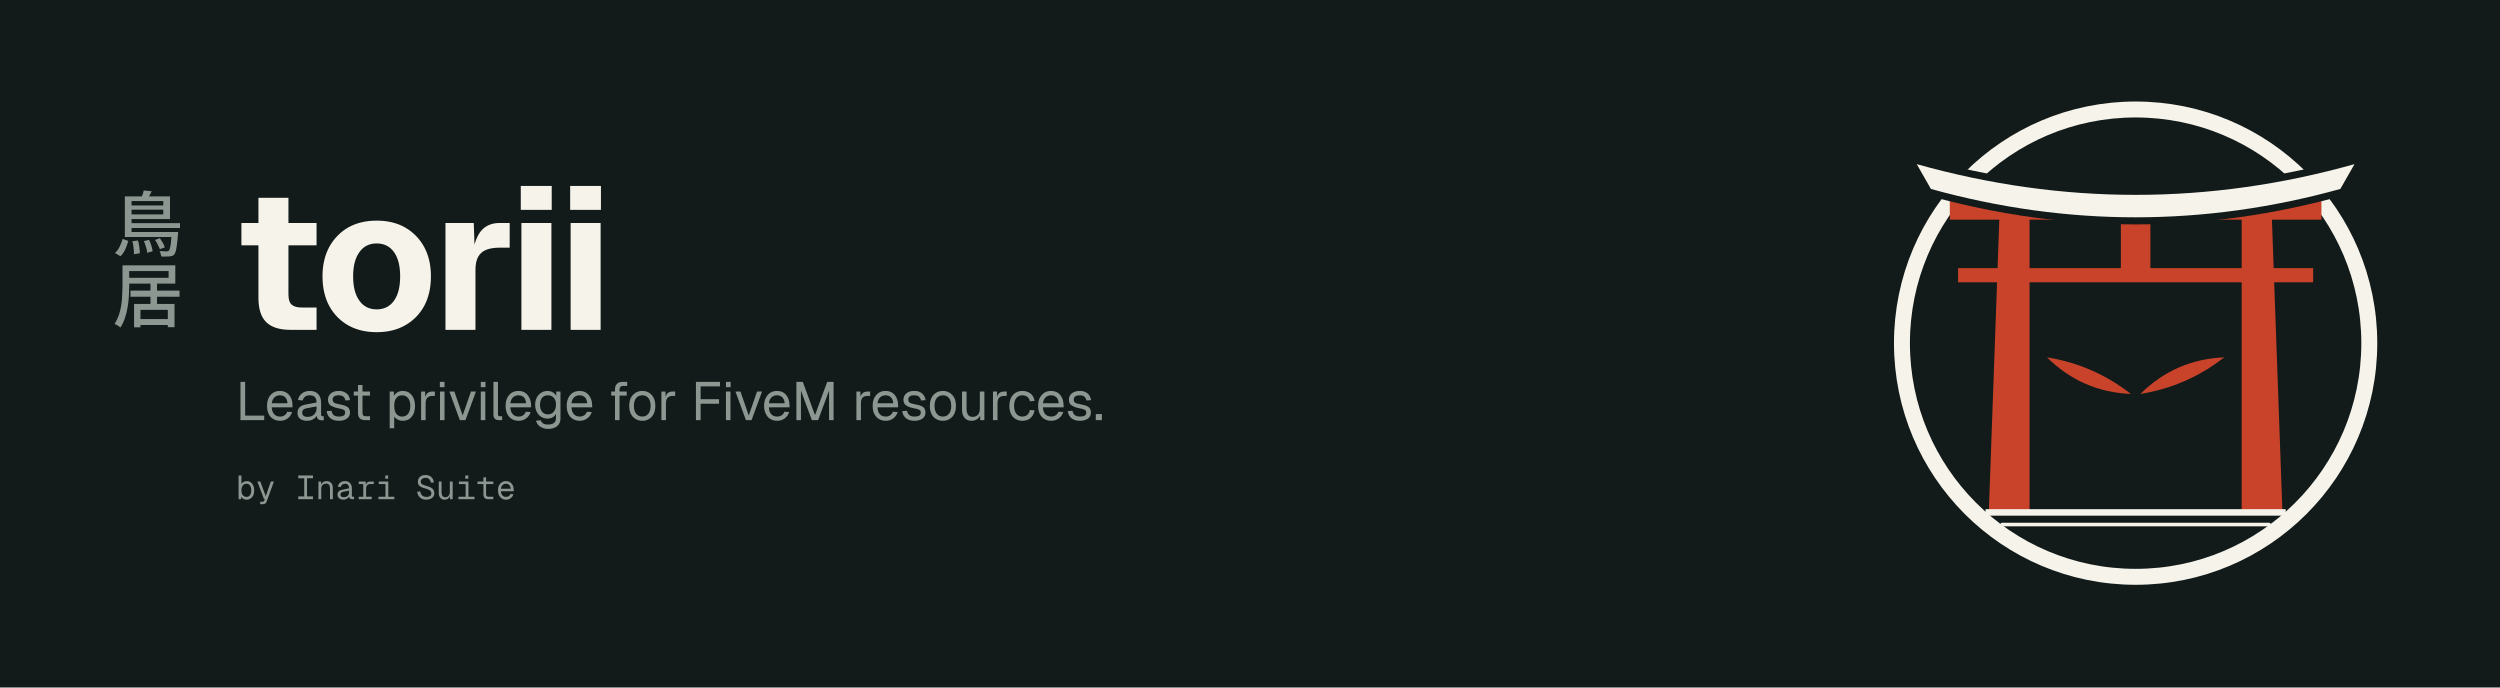
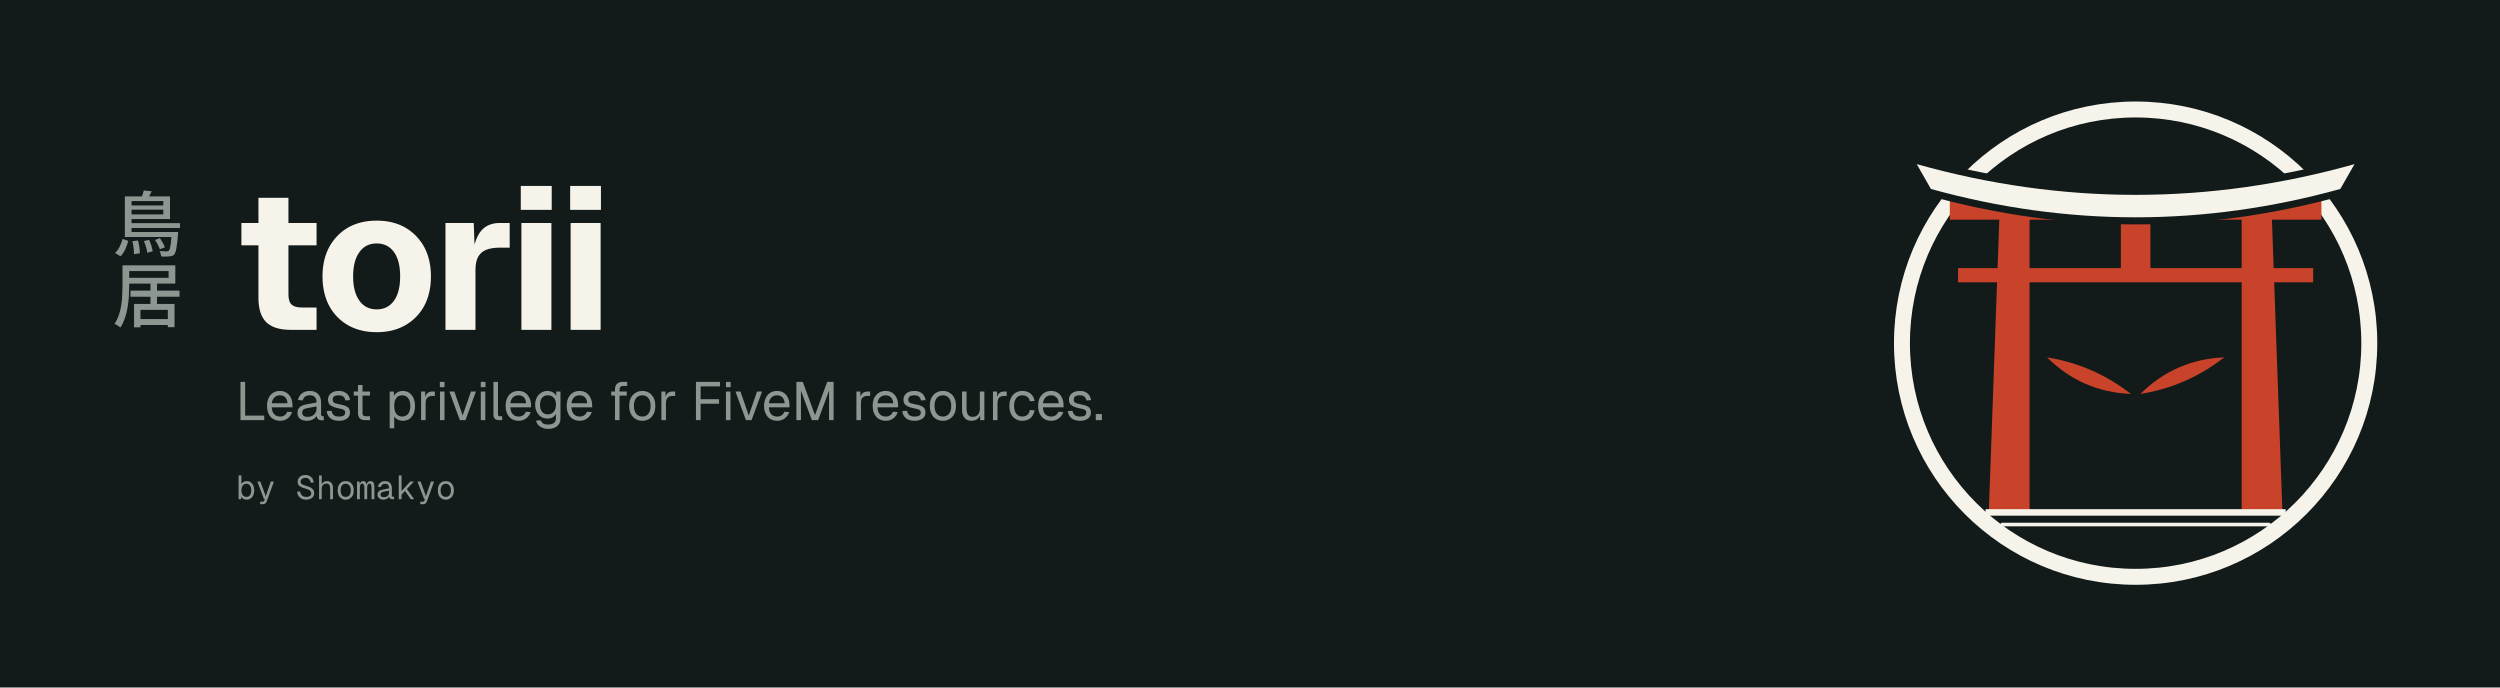
- <svg xmlns="http://www.w3.org/2000/svg" viewBox="0 0 1600 440" width="1600" height="440" role="img" aria-label="torii, by Inari Suite">
+ <svg xmlns="http://www.w3.org/2000/svg" viewBox="0 0 1600 440" width="1600" height="440" role="img" aria-label="torii, by Shomakyo">
  <rect width="1600" height="440" fill="#121A1A" />
  <g transform="translate(1173.2 26.4) scale(0.37812)">
    <g id="tdark-disque">
      <circle cx="512" cy="511" r="383" fill="#121A1A" />
    </g>
    <g id="anneau">
      <circle cx="512" cy="511" r="395.5" fill="none" stroke="#F5F3EA" stroke-width="27" />
    </g>
    <g id="passage">
      <rect x="332.5" y="408" width="359.0" height="384" fill="#121A1A" />
    </g>
    <g id="torii">
      <g fill="#C8432A">
        <polygon points="281.5,296 332.5,296 332.5,797 263.5,797" />
        <polygon points="691.5,296 742.5,296 760.5,797 691.5,797" />
        <rect x="211.5" y="384" width="601" height="24" />
      </g>
    </g>
    <g id="kasagi">
      <g fill="#C8432A">
        <rect x="487.0" y="296" width="50" height="90" />
        <rect x="197.5" y="262" width="629" height="40" />
      </g>
      <path d="M141.5 208 Q512.0 312 882.5 208 L858.5 250 Q512.0 346 165.5 250 Z" fill="#121A1A" stroke="#121A1A" stroke-width="24" stroke-linejoin="round" />
      <path d="M141.5 208 Q512.0 312 882.5 208 L858.5 250 Q512.0 346 165.5 250 Z" fill="#F5F3EA" />
    </g>
    <g id="yeux">
      <path d="M362.0 535.0 Q421.0 593.5 504.0 597.0 Q441.0 547.7 362.0 535.0 Z" fill="#C8432A" />
      <path d="M662.0 535.0 Q579.0 538.5 520.0 597.0 Q599.0 584.3 662.0 535.0 Z" fill="#C8432A" />
    </g>
    <g id="socle">
      <rect x="258" y="792" width="508" height="11" fill="#F5F3EA" />
      <rect x="283" y="815" width="458" height="6" rx="3" fill="#F5F3EA" />
    </g>
  </g>
  <path d="M79.9 148.5H111.1V151.7H79.9ZM82.1 142.8H115.2V145.9H82.1ZM82.2 131.5H106.5V134.2H82.2ZM109.9 148.5H114.0Q114.0 148.5 114.0 149.1Q113.9 149.7 113.9 150.1Q113.6 154.2 113.2 156.7Q112.9 159.3 112.5 160.7Q112.0 162.2 111.5 162.9Q110.9 163.5 110.1 163.8Q109.4 164.0 108.5 164.1Q107.6 164.2 106.2 164.2Q104.8 164.3 103.2 164.1Q103.1 163.4 102.8 162.4Q102.6 161.4 102.1 160.7Q103.6 160.8 104.8 160.8Q106.0 160.9 106.6 160.9Q107.6 160.9 108.1 160.4Q108.4 160.0 108.8 158.8Q109.1 157.6 109.4 155.2Q109.6 152.8 109.9 149.1ZM92.0 121.9 97.1 122.4Q96.4 123.9 95.6 125.3Q94.7 126.7 94.1 127.7L90.3 127.0Q90.8 125.8 91.3 124.4Q91.8 123.0 92.0 121.9ZM82.5 125.7H108.8V140.2H82.5V137.2H104.5V128.7H82.5ZM79.9 125.7H84.2V149.9H79.9ZM92.1 154.3 95.4 153.5Q96.2 155.2 96.9 157.3Q97.5 159.4 97.7 160.8L94.2 161.8Q94.1 160.3 93.5 158.2Q92.9 156.1 92.1 154.3ZM99.2 153.6 102.3 152.4Q103.2 153.8 104.2 155.4Q105.1 157.1 105.5 158.3L102.3 159.5Q101.9 158.3 101.0 156.6Q100.2 154.9 99.2 153.6ZM84.7 154.4 88.3 153.9Q88.9 155.9 89.2 158.2Q89.5 160.5 89.5 162.1L85.7 162.7Q85.8 161.0 85.5 158.7Q85.3 156.4 84.7 154.4ZM78.5 152.9 82.1 154.2Q81.4 156.8 80.2 159.5Q79.0 162.2 77.1 164.0L73.6 161.9Q75.4 160.3 76.6 157.8Q77.8 155.4 78.5 152.9Z" fill="#8C9792" />
  <path d="M78.4 169.8H82.7V183.0Q82.7 186.0 82.5 189.4Q82.3 192.8 81.7 196.4Q81.2 200.0 80.0 203.4Q78.9 206.8 77.1 209.6Q76.7 209.2 76.0 208.8Q75.3 208.3 74.6 207.9Q73.9 207.5 73.3 207.3Q75.0 204.7 76.1 201.6Q77.1 198.5 77.6 195.3Q78.1 192.0 78.2 188.9Q78.4 185.7 78.4 183.0ZM81.2 169.8H112.2V181.5H81.2V177.8H107.9V173.5H81.2ZM83.5 186.0H114.9V189.9H83.5ZM87.7 204.2H109.4V208.0H87.7ZM96.3 181.2H100.5V196.0H96.3ZM85.8 194.5H111.7V209.4H107.4V198.3H89.9V209.5H85.8Z" fill="#8C9792" />
  <path d="M186.0 211.1Q175.4 211.1 170.4 206.2Q165.4 201.3 165.4 190.6V126.6H184.6V188.3Q184.6 193.2 186.7 195.0Q188.8 196.8 193.0 196.8H202.6V211.1ZM154.5 157.0V142.7H202.6V157.0Z M241.1 212.6Q230.6 212.6 222.8 208.2Q215.1 203.8 210.7 195.8Q206.4 187.7 206.4 176.9Q206.4 166.1 210.7 158.1Q215.1 150.1 222.8 145.6Q230.6 141.2 241.1 141.2Q251.6 141.2 259.3 145.6Q267.1 150.1 271.5 158.1Q275.8 166.1 275.8 176.9Q275.8 187.7 271.5 195.8Q267.1 203.8 259.3 208.2Q251.6 212.6 241.1 212.6ZM241.1 198.0Q248.2 198.0 252.2 192.4Q256.1 186.9 256.1 176.9Q256.1 166.9 252.2 161.4Q248.2 155.8 241.1 155.8Q233.9 155.8 230.0 161.4Q226.0 166.9 226.0 176.9Q226.0 186.9 230.0 192.4Q233.9 198.0 241.1 198.0Z M285.1 211.1V142.7H303.2L303.9 162.6L302.5 162.2Q304.1 151.9 308.3 147.3Q312.5 142.7 319.9 142.7H326.2V158.5H319.9Q314.6 158.5 311.1 159.9Q307.7 161.3 306.0 164.4Q304.3 167.5 304.3 172.7V211.1Z M333.7 211.1V142.7H352.9V211.1ZM333.3 134.3V119.0H353.1V134.3Z M365.2 211.1V142.7H384.4V211.1ZM364.9 134.3V119.0H384.6V134.3Z" fill="#F5F3EA" />
  <path d="M153.9 268.9V244.4H156.9V267.5L155.4 266.0H169.1V268.9Z M179.3 269.3Q176.7 269.3 174.8 268.1Q172.9 267.0 171.9 264.8Q170.9 262.7 170.9 259.8Q170.9 256.9 171.9 254.7Q172.9 252.6 174.8 251.4Q176.6 250.2 179.1 250.2Q181.5 250.2 183.3 251.3Q185.2 252.5 186.2 254.6Q187.2 256.7 187.2 259.8V260.7H173.9Q174.1 263.6 175.5 265.1Q176.9 266.6 179.3 266.6Q181.1 266.6 182.2 265.7Q183.4 264.9 183.8 263.5L186.9 263.7Q186.2 266.2 184.2 267.7Q182.2 269.3 179.3 269.3ZM173.9 258.1H184.0Q183.8 255.5 182.5 254.2Q181.2 253.0 179.1 253.0Q177.0 253.0 175.7 254.3Q174.3 255.6 173.9 258.1Z M196.5 269.3Q193.7 269.3 192.0 268.0Q190.4 266.7 190.4 264.4Q190.4 262.0 191.7 260.7Q193.1 259.3 196.1 258.8L202.6 257.6Q202.6 255.3 201.5 254.1Q200.4 253.0 198.3 253.0Q196.4 253.0 195.3 253.8Q194.2 254.7 193.7 256.3L190.7 256.0Q191.2 253.4 193.2 251.8Q195.2 250.2 198.3 250.2Q201.8 250.2 203.6 252.2Q205.5 254.2 205.5 257.7V265.2Q205.5 265.8 205.7 266.1Q205.9 266.4 206.5 266.4H207.2V268.9Q207.0 268.9 206.7 269.0Q206.4 269.0 206.1 269.0Q204.8 269.0 204.1 268.6Q203.3 268.2 202.9 267.3Q202.6 266.5 202.6 265.1L202.9 265.2Q202.7 266.4 201.8 267.3Q200.8 268.2 199.5 268.8Q198.1 269.3 196.5 269.3ZM196.8 266.8Q198.6 266.8 199.9 266.1Q201.2 265.4 201.9 264.1Q202.6 262.9 202.6 261.4V260.1L196.7 261.2Q194.8 261.5 194.1 262.2Q193.4 262.9 193.4 264.1Q193.4 265.4 194.3 266.1Q195.2 266.8 196.8 266.8Z M217.0 269.3Q214.5 269.3 212.8 268.5Q211.1 267.7 210.2 266.3Q209.3 264.9 209.1 263.1L212.2 262.9Q212.5 264.6 213.5 265.6Q214.6 266.6 217.0 266.6Q218.9 266.6 219.9 266.0Q220.9 265.4 220.9 264.0Q220.9 263.3 220.6 262.8Q220.3 262.3 219.3 262.0Q218.3 261.6 216.5 261.3Q213.9 260.8 212.5 260.0Q211.0 259.3 210.5 258.3Q209.9 257.3 209.9 255.8Q209.9 253.4 211.7 251.8Q213.5 250.2 216.8 250.2Q219.2 250.2 220.7 251.1Q222.3 251.9 223.1 253.3Q223.9 254.6 224.0 256.1L221.0 256.3Q220.9 255.4 220.5 254.7Q220.0 253.9 219.1 253.4Q218.2 253.0 216.7 253.0Q214.8 253.0 213.8 253.7Q212.9 254.5 212.9 255.7Q212.9 256.6 213.3 257.1Q213.6 257.7 214.5 258.1Q215.5 258.4 217.0 258.7Q219.7 259.2 221.2 259.8Q222.8 260.5 223.4 261.5Q224.0 262.6 224.0 264.0Q224.0 266.5 222.0 267.9Q220.1 269.3 217.0 269.3Z M234.0 268.9Q231.5 268.9 230.3 267.8Q229.1 266.6 229.1 264.2V246.4H232.0V264.1Q232.0 265.4 232.5 265.9Q233.1 266.4 234.2 266.4H236.8V268.9ZM226.4 253.2V250.6H236.8V253.2Z M249.4 274.1V250.6H252.1L252.1 254.6L251.7 254.4Q252.4 252.3 254.0 251.3Q255.6 250.2 257.7 250.2Q260.4 250.2 262.2 251.6Q263.9 252.9 264.8 255.1Q265.6 257.3 265.6 259.8Q265.6 262.3 264.8 264.5Q263.9 266.6 262.2 268.0Q260.4 269.3 257.7 269.3Q256.3 269.3 255.1 268.8Q253.9 268.3 253.0 267.5Q252.2 266.6 251.9 265.5L252.3 265.0V274.1ZM257.4 266.6Q259.8 266.6 261.2 264.8Q262.6 263.0 262.6 259.8Q262.6 256.6 261.2 254.8Q259.8 253.0 257.4 253.0Q255.9 253.0 254.7 253.7Q253.6 254.5 252.9 256.0Q252.3 257.5 252.3 259.8Q252.3 262.0 252.9 263.5Q253.5 265.0 254.7 265.8Q255.9 266.6 257.4 266.6Z M269.5 268.9V250.6H272.1L272.2 255.3L272.0 255.2Q272.3 252.8 273.5 251.7Q274.6 250.6 276.5 250.6H278.3V253.4H276.6Q275.2 253.4 274.3 253.9Q273.4 254.4 272.9 255.4Q272.4 256.4 272.4 257.9V268.9Z M281.6 268.9V250.6H284.5V268.9ZM281.5 247.8V244.4H284.5V247.8Z M294.3 268.9 287.6 250.6H290.8L296.1 265.9L301.4 250.6H304.6L297.9 268.9Z M307.7 268.9V250.6H310.6V268.9ZM307.7 247.8V244.4H310.7V247.8Z M319.4 268.9Q317.8 268.9 316.8 268.1Q315.8 267.2 315.8 265.5V244.4H318.7V265.2Q318.7 265.8 319.0 266.1Q319.3 266.4 319.8 266.4H321.4V268.9Z M331.9 269.3Q329.4 269.3 327.5 268.1Q325.6 267.0 324.6 264.8Q323.6 262.7 323.6 259.8Q323.6 256.9 324.6 254.7Q325.6 252.6 327.4 251.4Q329.3 250.2 331.8 250.2Q334.2 250.2 336.0 251.3Q337.8 252.5 338.8 254.6Q339.9 256.7 339.9 259.8V260.7H326.6Q326.8 263.6 328.2 265.1Q329.6 266.6 331.9 266.6Q333.7 266.6 334.9 265.7Q336.0 264.9 336.5 263.5L339.6 263.7Q338.9 266.2 336.8 267.7Q334.8 269.3 331.9 269.3ZM326.6 258.1H336.7Q336.5 255.5 335.2 254.2Q333.8 253.0 331.8 253.0Q329.7 253.0 328.3 254.3Q327.0 255.6 326.6 258.1Z M350.7 274.5Q348.7 274.5 347.2 273.8Q345.6 273.2 344.5 272.0Q343.4 270.8 343.1 269.2L346.1 269.0Q346.5 270.2 347.6 271.0Q348.6 271.7 350.7 271.7Q353.2 271.7 354.5 270.7Q355.8 269.7 355.8 267.7V264.8Q355.2 266.2 353.7 267.1Q352.3 267.9 350.5 267.9Q348.2 267.9 346.4 266.8Q344.6 265.7 343.6 263.7Q342.5 261.7 342.5 259.1Q342.5 256.5 343.5 254.5Q344.5 252.5 346.3 251.4Q348.1 250.2 350.4 250.2Q352.3 250.2 353.8 251.1Q355.4 252.0 356.0 253.5V250.6H358.7V267.7Q358.7 269.8 357.8 271.3Q356.8 272.9 355.0 273.7Q353.2 274.5 350.7 274.5ZM350.6 265.2Q353.0 265.2 354.4 263.5Q355.8 261.9 355.8 259.1Q355.9 257.2 355.2 255.8Q354.6 254.5 353.4 253.7Q352.2 253.0 350.6 253.0Q348.2 253.0 346.9 254.6Q345.6 256.3 345.6 259.1Q345.6 261.9 346.9 263.5Q348.3 265.2 350.6 265.2Z M371.0 269.3Q368.5 269.3 366.6 268.1Q364.7 267.0 363.7 264.8Q362.7 262.7 362.7 259.8Q362.7 256.9 363.7 254.7Q364.7 252.6 366.5 251.4Q368.4 250.2 370.9 250.2Q373.3 250.2 375.1 251.3Q376.9 252.5 377.9 254.6Q379.0 256.7 379.0 259.8V260.7H365.7Q365.9 263.6 367.3 265.1Q368.7 266.6 371.0 266.6Q372.8 266.6 374.0 265.7Q375.1 264.9 375.6 263.5L378.7 263.7Q378.0 266.2 375.9 267.7Q373.9 269.3 371.0 269.3ZM365.7 258.1H375.8Q375.6 255.5 374.3 254.2Q372.9 253.0 370.9 253.0Q368.8 253.0 367.4 254.3Q366.1 255.6 365.7 258.1Z M393.6 268.9V249.0Q393.6 247.0 394.8 245.7Q396.0 244.4 398.5 244.4H401.4V247.0H398.7Q397.6 247.0 397.1 247.6Q396.5 248.2 396.5 249.2V268.9ZM391.2 253.2V250.6H401.1V253.2Z M411.1 269.3Q408.6 269.3 406.7 268.1Q404.8 267.0 403.7 264.8Q402.7 262.7 402.7 259.8Q402.7 256.8 403.7 254.7Q404.8 252.6 406.7 251.4Q408.6 250.2 411.1 250.2Q413.6 250.2 415.5 251.4Q417.3 252.6 418.4 254.7Q419.4 256.8 419.4 259.8Q419.4 262.7 418.4 264.8Q417.3 267.0 415.5 268.1Q413.6 269.3 411.1 269.3ZM411.1 266.6Q413.6 266.6 415.0 264.7Q416.4 262.9 416.4 259.8Q416.4 256.6 415.0 254.8Q413.6 253.0 411.1 253.0Q408.6 253.0 407.1 254.8Q405.7 256.6 405.7 259.8Q405.7 262.9 407.1 264.7Q408.6 266.6 411.1 266.6Z M423.3 268.9V250.6H425.9L426.0 255.3L425.7 255.2Q426.1 252.8 427.2 251.7Q428.4 250.6 430.3 250.6H432.1V253.4H430.4Q429.0 253.4 428.1 253.9Q427.2 254.4 426.7 255.4Q426.2 256.4 426.2 257.9V268.9Z M445.4 268.9V244.4H460.8V247.3H446.9L448.4 245.8V257.0L446.9 255.5H460.2V258.4H446.9L448.4 256.8V268.9Z M464.6 268.9V250.6H467.5V268.9ZM464.6 247.8V244.4H467.6V247.8Z M477.4 268.9 470.7 250.6H473.9L479.2 265.9L484.5 250.6H487.7L481.0 268.9Z M497.4 269.3Q494.8 269.3 492.9 268.1Q491.1 267.0 490.1 264.8Q489.0 262.7 489.0 259.8Q489.0 256.9 490.1 254.7Q491.1 252.6 492.9 251.4Q494.8 250.2 497.3 250.2Q499.6 250.2 501.5 251.3Q503.3 252.5 504.3 254.6Q505.3 256.7 505.3 259.8V260.7H492.1Q492.2 263.6 493.6 265.1Q495.0 266.6 497.4 266.6Q499.2 266.6 500.4 265.7Q501.5 264.9 502.0 263.5L505.1 263.7Q504.3 266.2 502.3 267.7Q500.3 269.3 497.4 269.3ZM492.1 258.1H502.2Q502.0 255.5 500.6 254.2Q499.3 253.0 497.3 253.0Q495.2 253.0 493.8 254.3Q492.4 255.6 492.1 258.1Z M509.7 268.9V244.4H513.8L521.6 265.7L529.4 244.4H533.5V268.9H530.6V250.0L523.6 268.9H519.6L512.6 250.0V268.9Z M548.1 268.9V250.6H550.6L550.8 255.3L550.5 255.2Q550.8 252.8 552.0 251.7Q553.2 250.6 555.1 250.6H556.9V253.4H555.1Q553.7 253.4 552.8 253.9Q551.9 254.4 551.4 255.4Q551.0 256.4 551.0 257.9V268.9Z M566.9 269.3Q564.3 269.3 562.4 268.1Q560.6 267.0 559.5 264.8Q558.5 262.7 558.5 259.8Q558.5 256.9 559.5 254.7Q560.6 252.6 562.4 251.4Q564.2 250.2 566.8 250.2Q569.1 250.2 571.0 251.3Q572.8 252.5 573.8 254.6Q574.8 256.7 574.8 259.8V260.7H561.6Q561.7 263.6 563.1 265.1Q564.5 266.6 566.9 266.6Q568.7 266.6 569.8 265.7Q571.0 264.9 571.4 263.5L574.5 263.7Q573.8 266.2 571.8 267.7Q569.8 269.3 566.9 269.3ZM561.6 258.1H571.7Q571.4 255.5 570.1 254.2Q568.8 253.0 566.8 253.0Q564.7 253.0 563.3 254.3Q561.9 255.6 561.6 258.1Z M585.4 269.3Q582.9 269.3 581.2 268.5Q579.5 267.7 578.6 266.3Q577.6 264.9 577.5 263.1L580.5 262.9Q580.8 264.6 581.9 265.6Q583.0 266.6 585.4 266.6Q587.3 266.6 588.3 266.0Q589.3 265.4 589.3 264.0Q589.3 263.3 589.0 262.8Q588.6 262.3 587.7 262.0Q586.7 261.6 584.8 261.3Q582.3 260.8 580.8 260.0Q579.4 259.3 578.8 258.3Q578.2 257.3 578.2 255.8Q578.2 253.4 580.0 251.8Q581.8 250.2 585.2 250.2Q587.6 250.2 589.1 251.1Q590.6 251.9 591.4 253.3Q592.2 254.6 592.4 256.1L589.4 256.3Q589.3 255.4 588.8 254.7Q588.4 253.9 587.5 253.4Q586.6 253.0 585.1 253.0Q583.1 253.0 582.2 253.7Q581.3 254.5 581.3 255.7Q581.3 256.6 581.6 257.1Q582.0 257.7 582.9 258.1Q583.8 258.4 585.4 258.7Q588.1 259.2 589.6 259.8Q591.1 260.5 591.7 261.5Q592.3 262.6 592.3 264.0Q592.3 266.5 590.4 267.9Q588.4 269.3 585.4 269.3Z M603.5 269.3Q600.9 269.3 599.0 268.1Q597.1 267.0 596.1 264.8Q595.1 262.7 595.1 259.8Q595.1 256.8 596.1 254.7Q597.1 252.6 599.0 251.4Q600.9 250.2 603.5 250.2Q606.0 250.2 607.8 251.4Q609.7 252.6 610.8 254.7Q611.8 256.8 611.8 259.8Q611.8 262.7 610.8 264.8Q609.7 267.0 607.8 268.1Q606.0 269.3 603.5 269.3ZM603.5 266.6Q606.0 266.6 607.4 264.7Q608.8 262.9 608.8 259.8Q608.8 256.6 607.4 254.8Q606.0 253.0 603.5 253.0Q600.9 253.0 599.5 254.8Q598.1 256.6 598.1 259.8Q598.1 262.9 599.5 264.7Q600.9 266.6 603.5 266.6Z M621.7 269.3Q619.0 269.3 617.4 267.5Q615.7 265.6 615.7 262.4V250.6H618.6V261.6Q618.6 264.2 619.6 265.5Q620.5 266.8 622.5 266.8Q624.6 266.8 625.9 265.4Q627.1 264.0 627.1 261.5V250.6H630.0V268.9H627.3V264.4L627.7 264.6Q627.2 266.9 625.6 268.1Q624.1 269.3 621.7 269.3Z M635.5 268.9V250.6H638.1L638.2 255.3L637.9 255.2Q638.3 252.8 639.4 251.7Q640.6 250.6 642.5 250.6H644.3V253.4H642.6Q641.2 253.4 640.3 253.9Q639.3 254.4 638.9 255.4Q638.4 256.4 638.4 257.9V268.9Z M654.3 269.3Q651.8 269.3 649.9 268.1Q648.0 267.0 647.0 264.8Q646.0 262.7 646.0 259.8Q646.0 256.9 647.0 254.7Q648.0 252.6 649.9 251.4Q651.8 250.2 654.3 250.2Q656.4 250.2 658.1 251.0Q659.7 251.7 660.7 253.1Q661.8 254.5 662.1 256.6L659.1 256.8Q658.7 254.9 657.5 254.0Q656.2 253.0 654.3 253.0Q651.8 253.0 650.4 254.8Q649.0 256.6 649.0 259.8Q649.0 262.9 650.4 264.7Q651.8 266.6 654.3 266.6Q656.2 266.6 657.5 265.5Q658.7 264.5 659.1 262.4L662.1 262.6Q661.8 264.7 660.7 266.2Q659.7 267.7 658.1 268.5Q656.4 269.3 654.3 269.3Z M672.8 269.3Q670.2 269.3 668.3 268.1Q666.5 267.0 665.4 264.8Q664.4 262.7 664.4 259.8Q664.4 256.9 665.4 254.7Q666.5 252.6 668.3 251.4Q670.1 250.2 672.7 250.2Q675.0 250.2 676.9 251.3Q678.7 252.5 679.7 254.6Q680.7 256.7 680.7 259.8V260.7H667.5Q667.6 263.6 669.0 265.1Q670.4 266.6 672.8 266.6Q674.6 266.6 675.7 265.7Q676.9 264.9 677.4 263.5L680.5 263.7Q679.7 266.2 677.7 267.7Q675.7 269.3 672.8 269.3ZM667.5 258.1H677.6Q677.4 255.5 676.0 254.2Q674.7 253.0 672.7 253.0Q670.6 253.0 669.2 254.3Q667.8 255.6 667.5 258.1Z M691.3 269.3Q688.8 269.3 687.1 268.5Q685.4 267.7 684.5 266.3Q683.6 264.9 683.4 263.1L686.4 262.9Q686.7 264.6 687.8 265.6Q688.9 266.6 691.3 266.6Q693.2 266.6 694.2 266.0Q695.2 265.4 695.2 264.0Q695.2 263.3 694.9 262.8Q694.5 262.3 693.6 262.0Q692.6 261.6 690.8 261.3Q688.2 260.8 686.8 260.0Q685.3 259.3 684.7 258.3Q684.1 257.3 684.1 255.8Q684.1 253.4 685.9 251.8Q687.8 250.2 691.1 250.2Q693.5 250.2 695.0 251.1Q696.5 251.9 697.3 253.3Q698.1 254.6 698.3 256.1L695.3 256.3Q695.2 255.4 694.7 254.7Q694.3 253.9 693.4 253.4Q692.5 253.0 691.0 253.0Q689.0 253.0 688.1 253.7Q687.2 254.5 687.2 255.7Q687.2 256.6 687.5 257.1Q687.9 257.7 688.8 258.1Q689.7 258.4 691.3 258.7Q694.0 259.2 695.5 259.8Q697.0 260.5 697.6 261.5Q698.2 262.6 698.2 264.0Q698.2 266.5 696.3 267.9Q694.3 269.3 691.3 269.3Z M701.3 268.9V265.0H705.2V268.9Z" fill="#8C9792" />
-   <path d="M157.9 319.8Q157.0 319.8 156.2 319.5Q155.5 319.2 154.9 318.6Q154.4 318.0 154.1 317.3L154.4 316.9L154.3 319.5H152.7V304.3H154.5V310.6L154.3 310.2Q154.5 309.6 155.0 309.1Q155.5 308.6 156.2 308.3Q157.0 307.9 157.9 307.9Q159.4 307.9 160.4 308.6Q161.5 309.4 162.1 310.7Q162.7 312.0 162.7 313.8Q162.7 315.7 162.1 317.0Q161.5 318.3 160.4 319.0Q159.4 319.8 157.9 319.8ZM157.8 318.0Q159.2 318.0 160.0 316.9Q160.8 315.8 160.8 313.8Q160.8 311.9 160.0 310.8Q159.2 309.6 157.8 309.6Q156.8 309.6 156.0 310.1Q155.3 310.6 154.9 311.6Q154.5 312.5 154.5 313.8Q154.5 315.1 154.9 316.1Q155.3 317.0 156.0 317.5Q156.7 318.0 157.8 318.0Z M166.5 322.7V321.1H167.8Q168.4 321.1 168.7 320.9Q169.0 320.8 169.1 320.4L169.5 319.3H168.9L164.7 308.2H166.6L170.1 317.6L173.3 308.2H175.3L170.7 320.9Q170.4 321.9 169.7 322.3Q169.1 322.7 167.9 322.7Z M190.9 319.5V317.7H194.7V306.1H190.9V304.3H200.3V306.1H196.5V317.7H200.3V319.5Z M203.8 319.5V308.2H205.5L205.5 311.1L205.3 310.9Q205.5 309.9 206.1 309.2Q206.7 308.6 207.4 308.2Q208.2 307.9 209.1 307.9Q210.4 307.9 211.3 308.5Q212.1 309.1 212.6 310.0Q213.0 311.0 213.0 312.2V319.5H211.2V312.7Q211.2 311.1 210.6 310.3Q210.0 309.5 208.7 309.5Q207.8 309.5 207.1 309.9Q206.4 310.3 206.0 311.0Q205.6 311.7 205.6 312.7V319.5Z M219.7 319.8Q218.7 319.8 217.8 319.4Q217.0 319.0 216.5 318.3Q216.0 317.6 216.0 316.7Q216.0 315.2 216.9 314.4Q217.7 313.6 219.6 313.3L223.4 312.5Q223.4 311.0 222.7 310.3Q222.1 309.6 220.9 309.6Q219.7 309.6 219.0 310.2Q218.4 310.7 218.1 311.7L216.2 311.5Q216.5 309.9 217.7 308.9Q218.9 307.9 220.9 307.9Q222.9 307.9 224.0 309.2Q225.2 310.4 225.2 312.5V317.2Q225.2 317.6 225.3 317.8Q225.5 317.9 225.9 317.9H226.6V319.5Q226.5 319.5 226.2 319.5Q225.9 319.5 225.6 319.5Q224.9 319.5 224.4 319.3Q223.9 319.1 223.7 318.6Q223.4 318.0 223.4 317.2H223.7Q223.6 317.9 223.0 318.5Q222.4 319.1 221.6 319.4Q220.7 319.8 219.7 319.8ZM219.9 318.2Q221.1 318.2 221.8 317.8Q222.6 317.4 223.0 316.7Q223.4 316.0 223.4 315.0V314.0L219.9 314.7Q218.8 314.9 218.3 315.4Q217.9 315.8 217.9 316.5Q217.9 317.3 218.4 317.7Q219.0 318.2 219.9 318.2Z M229.6 319.5V317.9H233.4L232.5 318.8V308.9L233.4 309.8H229.6V308.2H234.0L234.2 311.2L234.0 311.1Q234.2 309.6 234.9 308.9Q235.6 308.2 236.9 308.2H239.2V309.8H236.9Q236.0 309.8 235.5 310.1Q234.9 310.5 234.6 311.1Q234.3 311.7 234.3 312.7V318.8L233.5 317.9H237.9V319.5Z M242.2 319.5V317.9H246.7V308.9L247.6 309.8H242.4V308.2H248.5V317.9H252.4V319.5H248.5H246.7ZM246.6 306.4V304.3H248.4V306.4Z M272.7 319.8Q271.1 319.8 269.9 319.2Q268.7 318.5 267.9 317.4Q267.2 316.2 267.0 314.7L269.0 314.5Q269.1 315.7 269.6 316.4Q270.1 317.2 270.9 317.6Q271.7 318.0 272.8 318.0Q273.9 318.0 274.6 317.8Q275.3 317.5 275.7 317.0Q276.1 316.5 276.1 315.7Q276.1 315.0 275.7 314.5Q275.4 313.9 274.5 313.5Q273.6 313.0 271.8 312.5Q270.2 312.1 269.2 311.5Q268.3 311.0 267.8 310.2Q267.4 309.4 267.4 308.3Q267.4 307.0 268.0 306.1Q268.6 305.1 269.7 304.5Q270.9 304.0 272.4 304.0Q274.0 304.0 275.1 304.6Q276.2 305.3 276.9 306.3Q277.5 307.4 277.7 308.8L275.8 308.9Q275.6 308.0 275.2 307.3Q274.8 306.6 274.1 306.2Q273.4 305.8 272.4 305.8Q271.0 305.8 270.2 306.5Q269.3 307.1 269.3 308.2Q269.3 308.9 269.6 309.4Q269.9 309.8 270.7 310.2Q271.5 310.6 273.0 311.0Q274.8 311.5 275.9 312.1Q277.0 312.8 277.5 313.6Q278.0 314.5 278.0 315.8Q278.0 317.0 277.3 317.9Q276.6 318.8 275.5 319.3Q274.3 319.8 272.7 319.8Z M284.5 319.8Q282.8 319.8 281.8 318.6Q280.8 317.5 280.8 315.5V308.2H282.6V315.0Q282.6 316.6 283.2 317.4Q283.8 318.2 285.0 318.2Q286.3 318.2 287.1 317.3Q287.9 316.4 287.9 314.9V308.2H289.7V319.5H288.0V316.7L288.2 316.9Q287.9 318.2 286.9 319.0Q286.0 319.8 284.5 319.8Z M293.4 319.5V317.9H298.0V308.9L298.9 309.8H293.7V308.2H299.8V317.9H303.7V319.5H299.8H298.0ZM297.8 306.4V304.3H299.7V306.4Z M312.6 319.5Q311.0 319.5 310.2 318.7Q309.4 318.0 309.4 316.4V305.5H311.1V316.4Q311.1 317.2 311.5 317.5Q311.9 317.9 312.6 317.9H315.7V319.5ZM305.6 309.8V308.2H315.7V309.8Z M323.9 319.8Q322.3 319.8 321.1 319.0Q320.0 318.3 319.3 317.0Q318.7 315.6 318.7 313.8Q318.7 312.0 319.3 310.7Q320.0 309.4 321.1 308.7Q322.3 307.9 323.8 307.9Q325.3 307.9 326.4 308.6Q327.5 309.3 328.2 310.6Q328.8 312.0 328.8 313.9V314.4H320.6Q320.7 316.2 321.6 317.1Q322.4 318.0 323.9 318.0Q325.0 318.0 325.7 317.5Q326.4 317.0 326.7 316.1L328.6 316.3Q328.2 317.8 326.9 318.8Q325.7 319.8 323.9 319.8ZM320.6 312.8H326.9Q326.7 311.2 325.9 310.4Q325.1 309.6 323.8 309.6Q322.5 309.6 321.7 310.4Q320.8 311.2 320.6 312.8Z" fill="#8C9792" />
+   <path d="M157.9 319.8Q157.0 319.8 156.2 319.5Q155.5 319.2 154.9 318.6Q154.4 318.0 154.1 317.3L154.4 316.9L154.3 319.5H152.7V304.3H154.5V310.6L154.3 310.2Q154.5 309.6 155.0 309.1Q155.5 308.6 156.2 308.3Q157.0 307.9 157.9 307.9Q159.4 307.9 160.4 308.6Q161.5 309.4 162.1 310.7Q162.7 312.0 162.7 313.8Q162.7 315.7 162.1 317.0Q161.5 318.3 160.4 319.0Q159.4 319.8 157.9 319.8ZM157.8 318.0Q159.2 318.0 160.0 316.9Q160.8 315.8 160.8 313.8Q160.8 311.9 160.0 310.8Q159.2 309.6 157.8 309.6Q156.8 309.6 156.0 310.1Q155.3 310.6 154.9 311.6Q154.5 312.5 154.5 313.8Q154.5 315.1 154.9 316.1Q155.3 317.0 156.0 317.5Q156.7 318.0 157.8 318.0Z M166.5 322.7V321.1H167.8Q168.4 321.1 168.7 320.9Q169.0 320.8 169.1 320.4L169.5 319.3H168.9L164.7 308.2H166.6L170.1 317.6L173.3 308.2H175.3L170.7 320.9Q170.4 321.9 169.7 322.3Q169.1 322.7 167.9 322.7Z M195.8 319.8Q194.2 319.8 193.0 319.2Q191.8 318.5 191.0 317.4Q190.3 316.2 190.1 314.7L192.1 314.5Q192.2 315.7 192.7 316.4Q193.2 317.2 194.0 317.6Q194.8 318.0 195.9 318.0Q197.0 318.0 197.7 317.8Q198.4 317.5 198.8 317.0Q199.2 316.5 199.2 315.7Q199.2 315.0 198.8 314.5Q198.5 313.9 197.6 313.5Q196.7 313.0 194.9 312.5Q193.3 312.1 192.4 311.5Q191.4 311.0 190.9 310.2Q190.5 309.4 190.5 308.3Q190.5 307.0 191.1 306.1Q191.7 305.1 192.9 304.5Q194.0 304.0 195.5 304.0Q197.1 304.0 198.2 304.6Q199.3 305.3 200.0 306.3Q200.6 307.4 200.8 308.8L198.9 308.9Q198.7 308.0 198.3 307.3Q197.9 306.6 197.2 306.2Q196.5 305.8 195.5 305.8Q194.1 305.8 193.3 306.5Q192.4 307.1 192.4 308.2Q192.4 308.9 192.7 309.4Q193.0 309.8 193.8 310.2Q194.6 310.6 196.1 311.0Q197.9 311.5 199.0 312.1Q200.1 312.8 200.6 313.6Q201.1 314.5 201.1 315.8Q201.1 317.0 200.4 317.9Q199.8 318.8 198.6 319.3Q197.4 319.8 195.8 319.8Z M204.2 319.5V304.3H205.9V310.7L205.7 310.6Q205.9 309.7 206.5 309.1Q207.0 308.5 207.7 308.2Q208.5 307.9 209.3 307.9Q210.6 307.9 211.4 308.5Q212.2 309.0 212.7 310.0Q213.1 311.0 213.1 312.2V319.5H211.3V312.7Q211.3 311.1 210.7 310.3Q210.2 309.5 209.0 309.5Q207.6 309.5 206.8 310.3Q205.9 311.2 205.9 312.8V319.5Z M221.2 319.8Q219.7 319.8 218.5 319.0Q217.4 318.3 216.7 317.0Q216.1 315.6 216.1 313.8Q216.1 312.0 216.7 310.7Q217.4 309.4 218.5 308.6Q219.7 307.9 221.2 307.9Q222.8 307.9 224.0 308.6Q225.1 309.4 225.8 310.7Q226.4 312.0 226.4 313.8Q226.4 315.6 225.8 317.0Q225.1 318.3 224.0 319.0Q222.8 319.8 221.2 319.8ZM221.2 318.0Q222.8 318.0 223.7 316.9Q224.5 315.8 224.5 313.8Q224.5 311.9 223.7 310.8Q222.8 309.6 221.2 309.6Q219.7 309.6 218.8 310.8Q218.0 311.9 218.0 313.8Q218.0 315.8 218.8 316.9Q219.7 318.0 221.2 318.0Z M228.5 319.5V308.2H230.1L230.2 310.7L230.0 310.7Q230.2 309.4 230.8 308.7Q231.5 307.9 232.4 307.9Q233.4 307.9 234.0 308.6Q234.5 309.4 234.7 310.8H234.4Q234.6 309.5 235.3 308.7Q236.0 307.9 237.0 307.9Q238.4 307.9 239.0 308.9Q239.6 309.8 239.6 312.0V319.5H237.8V312.2Q237.8 310.7 237.5 310.1Q237.2 309.5 236.5 309.5Q236.0 309.5 235.7 309.8Q235.4 310.1 235.2 310.7Q235.0 311.3 235.0 312.3V319.5H233.2V312.2Q233.2 310.8 232.8 310.1Q232.5 309.5 231.8 309.5Q231.4 309.5 231.0 309.8Q230.7 310.1 230.5 310.7Q230.3 311.3 230.3 312.3V319.5Z M245.4 319.8Q244.3 319.8 243.5 319.4Q242.6 319.0 242.1 318.3Q241.6 317.6 241.6 316.7Q241.6 315.2 242.5 314.4Q243.3 313.6 245.2 313.3L249.0 312.5Q249.0 311.0 248.4 310.3Q247.7 309.6 246.5 309.6Q245.3 309.6 244.7 310.2Q244.0 310.7 243.7 311.7L241.8 311.5Q242.2 309.9 243.4 308.9Q244.6 307.9 246.5 307.9Q248.5 307.9 249.7 309.2Q250.8 310.4 250.8 312.5V317.2Q250.8 317.6 251.0 317.8Q251.1 317.9 251.5 317.9H252.2V319.5Q252.1 319.5 251.8 319.5Q251.5 319.5 251.3 319.5Q250.5 319.5 250.0 319.3Q249.5 319.1 249.3 318.6Q249.0 318.0 249.0 317.2H249.4Q249.2 317.9 248.6 318.5Q248.1 319.1 247.2 319.4Q246.4 319.8 245.4 319.8ZM245.5 318.2Q246.7 318.2 247.5 317.8Q248.2 317.4 248.6 316.7Q249.0 316.0 249.0 315.0V314.0L245.5 314.7Q244.4 314.9 243.9 315.4Q243.5 315.8 243.5 316.5Q243.5 317.3 244.0 317.7Q244.6 318.2 245.5 318.2Z M255.2 319.5V304.3H257.0V314.3L262.5 308.2H264.9L260.4 313.0L265.1 319.5H262.9L259.2 314.2L257.0 316.6V319.5Z M269.0 322.7V321.1H270.3Q270.9 321.1 271.2 320.9Q271.5 320.8 271.6 320.4L272.0 319.3H271.4L267.2 308.2H269.2L272.6 317.6L275.8 308.2H277.8L273.2 320.9Q272.9 321.9 272.2 322.3Q271.6 322.7 270.5 322.7Z M285.3 319.8Q283.8 319.8 282.6 319.0Q281.4 318.3 280.8 317.0Q280.2 315.6 280.2 313.8Q280.2 312.0 280.8 310.7Q281.4 309.4 282.6 308.6Q283.8 307.9 285.3 307.9Q286.9 307.9 288.0 308.6Q289.2 309.4 289.8 310.7Q290.5 312.0 290.5 313.8Q290.5 315.6 289.8 317.0Q289.2 318.3 288.0 319.0Q286.9 319.8 285.3 319.8ZM285.3 318.0Q286.9 318.0 287.7 316.9Q288.6 315.8 288.6 313.8Q288.6 311.9 287.7 310.8Q286.9 309.6 285.3 309.6Q283.8 309.6 282.9 310.8Q282.0 311.9 282.0 313.8Q282.0 315.8 282.9 316.9Q283.8 318.0 285.3 318.0Z" fill="#8C9792" />
</svg>
